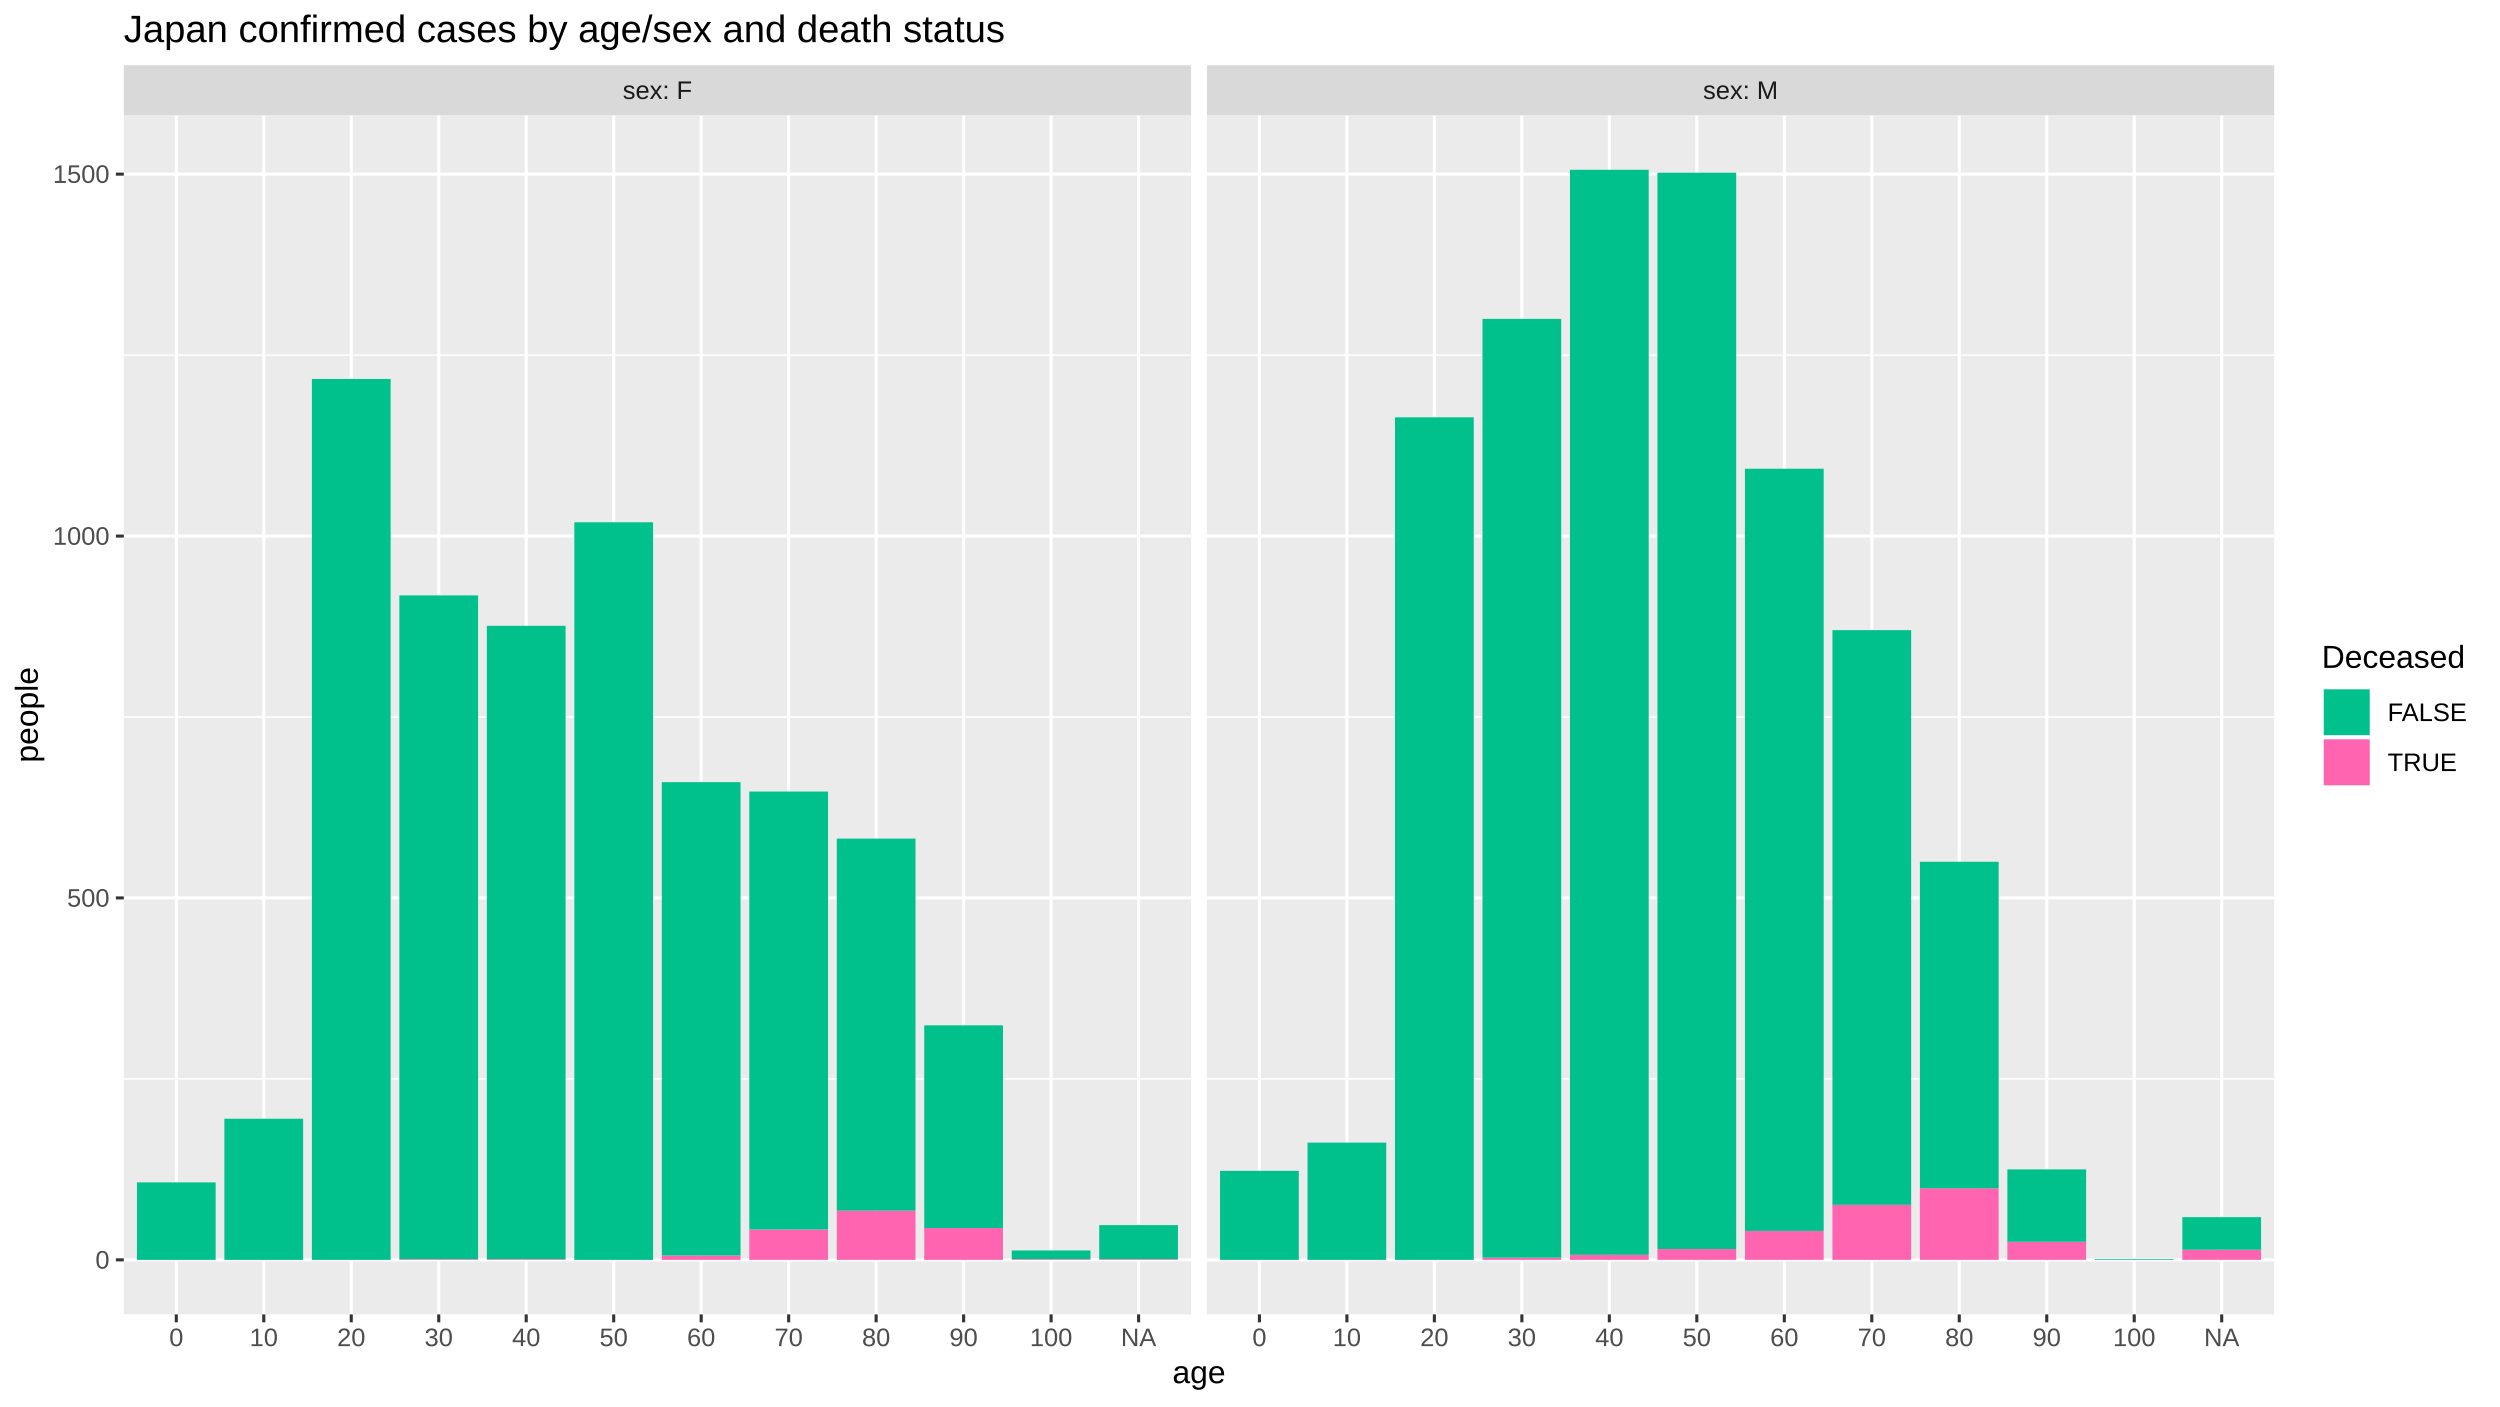
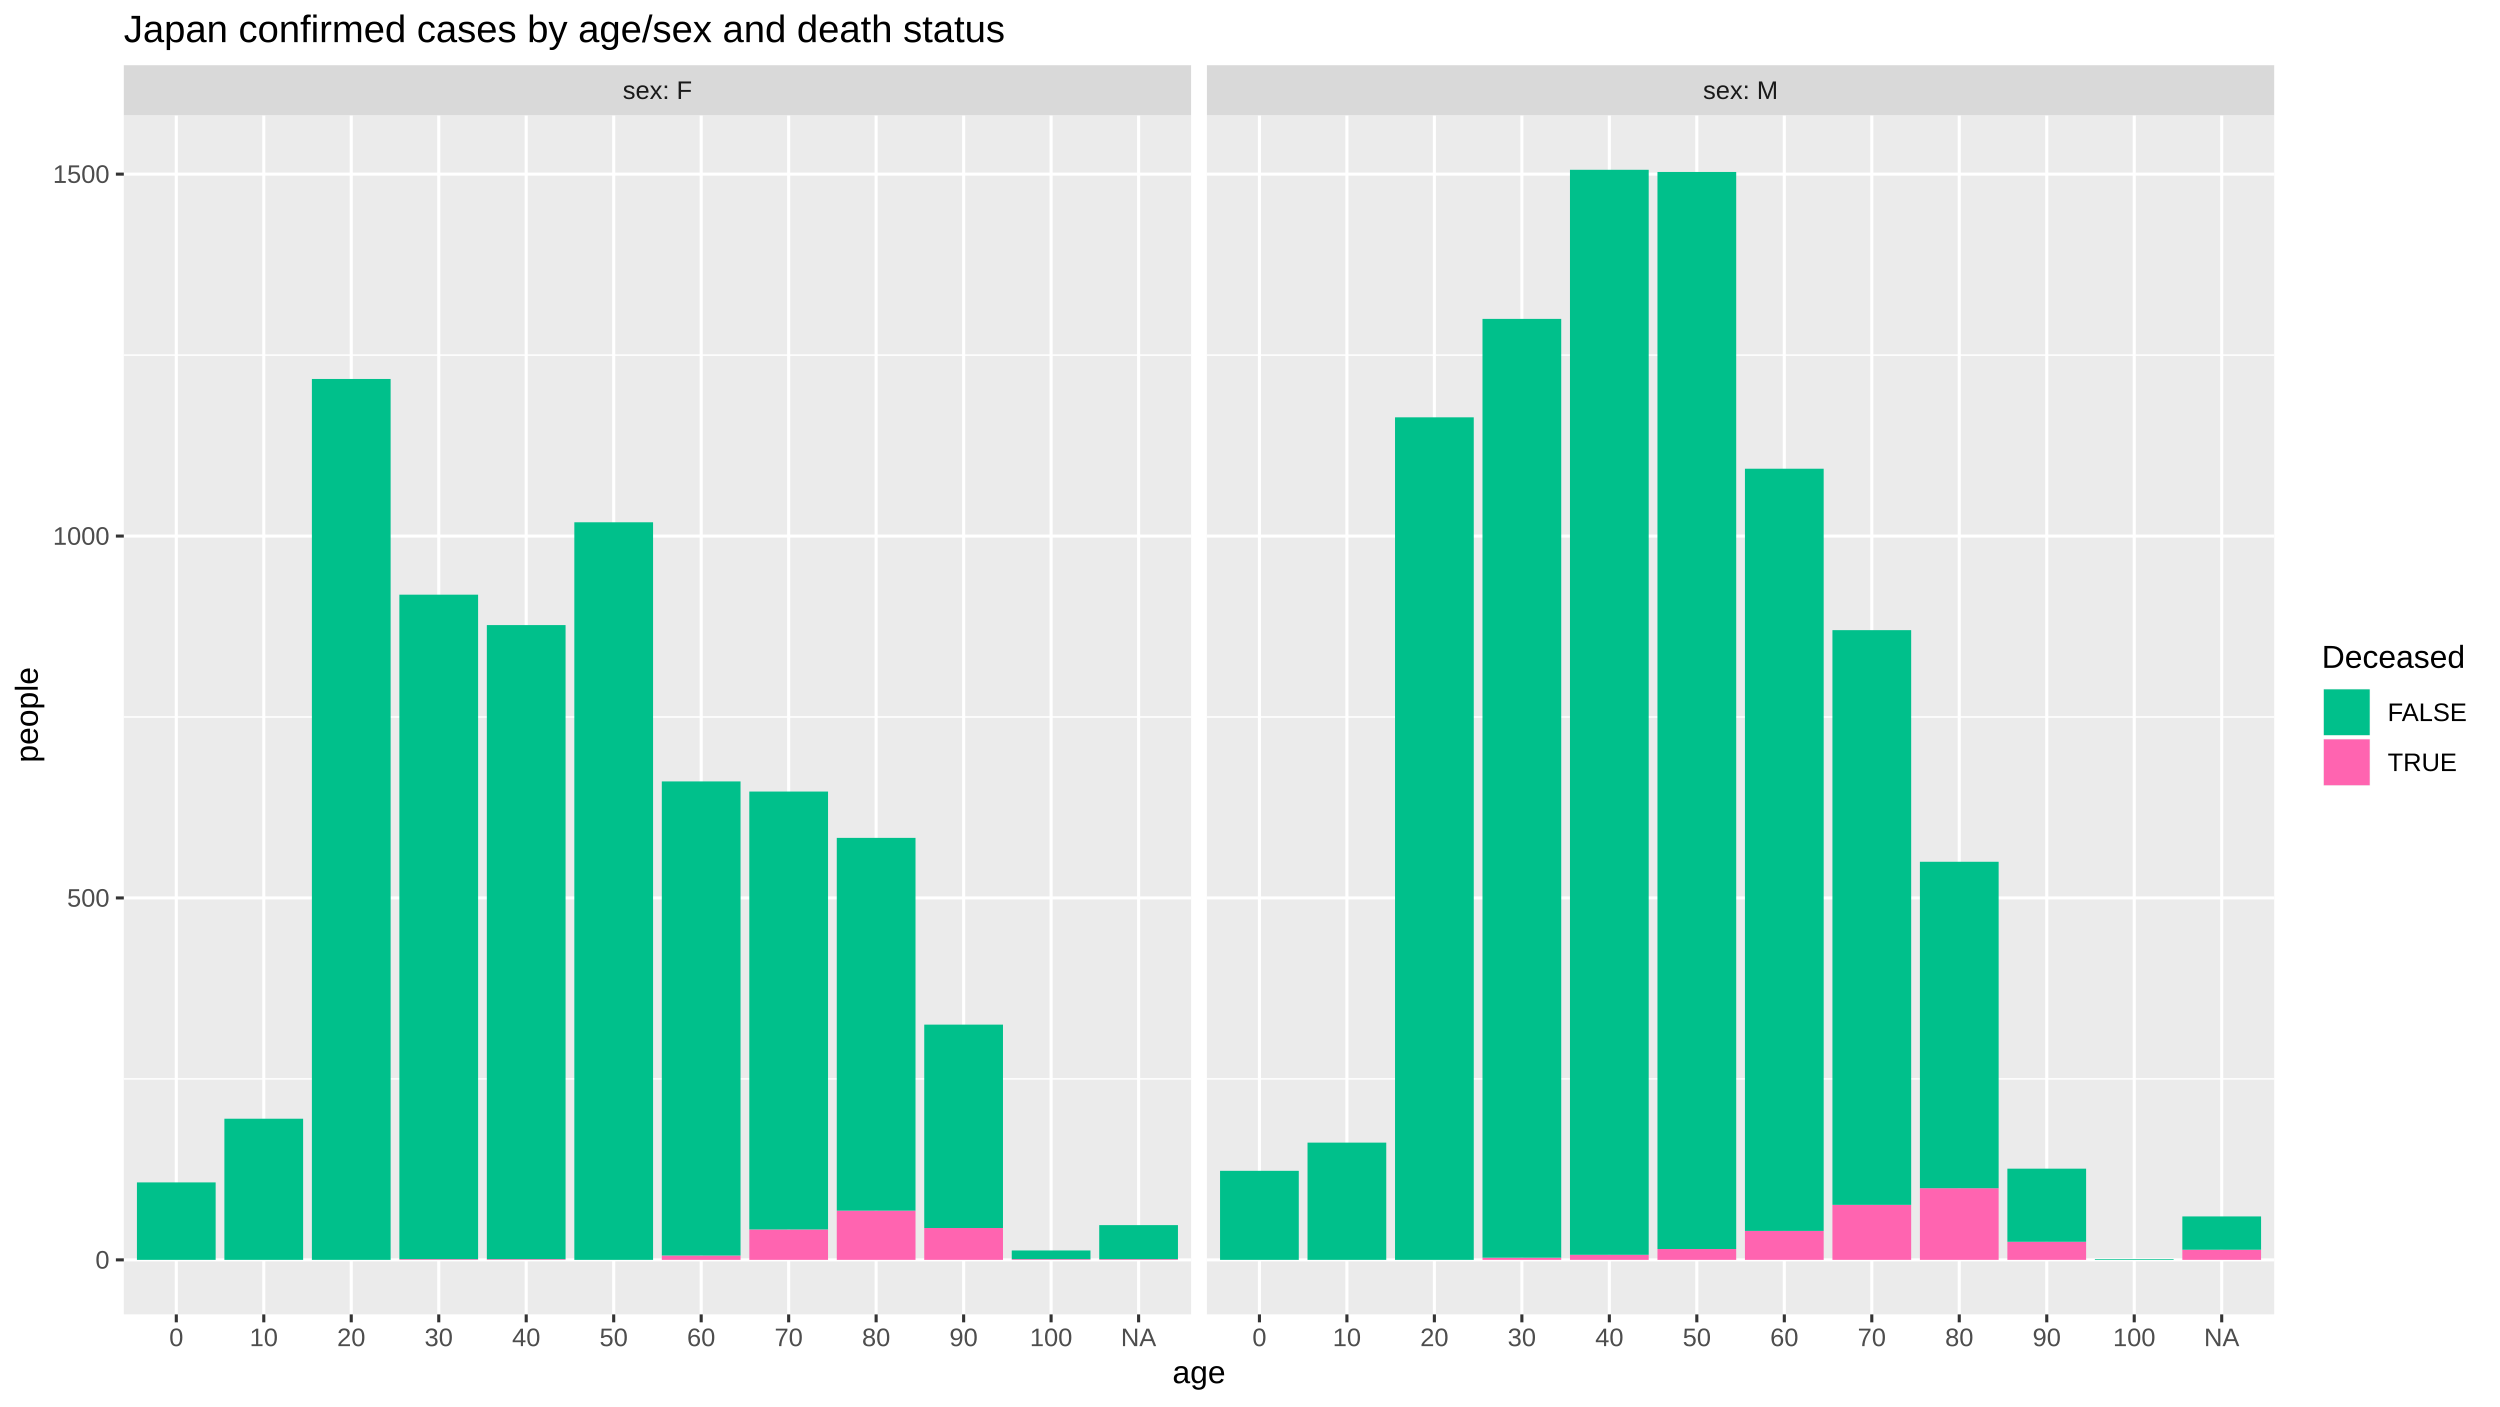
<svg xmlns="http://www.w3.org/2000/svg" viewBox="0 0 864.00 486.00">
  <defs>
    <style type="text/css">
    line, polyline, polygon, path, rect, circle {
      fill: none;
      stroke: #000000;
      stroke-linecap: round;
      stroke-linejoin: round;
      stroke-miterlimit: 10.00;
    }
  </style>
  </defs>
  <rect width="100%" height="100%" style="stroke: none; fill: #FFFFFF;" />
  <rect x="0.00" y="-0" width="864.00" height="486.00" style="stroke-width: 1.07; stroke: #FFFFFF; fill: #FFFFFF;" />
  <defs>
    <clipPath id="cpNDIuNzl8NDExLjY0fDQ1NC4yNXwzOS44NA==">
      <rect x="42.79" y="39.84" width="368.85" height="414.40" />
    </clipPath>
  </defs>
  <rect x="42.79" y="39.84" width="368.85" height="414.40" style="stroke-width: 1.07; stroke: none; fill: #EBEBEB;" clip-path="url(#cpNDIuNzl8NDExLjY0fDQ1NC4yNXwzOS44NA==)" />
  <polyline points="42.79,372.87 411.64,372.87 " style="stroke-width: 0.53; stroke: #FFFFFF; stroke-linecap: butt;" clip-path="url(#cpNDIuNzl8NDExLjY0fDQ1NC4yNXwzOS44NA==)" />
  <polyline points="42.79,247.79 411.64,247.79 " style="stroke-width: 0.53; stroke: #FFFFFF; stroke-linecap: butt;" clip-path="url(#cpNDIuNzl8NDExLjY0fDQ1NC4yNXwzOS44NA==)" />
  <polyline points="42.79,122.72 411.64,122.72 " style="stroke-width: 0.53; stroke: #FFFFFF; stroke-linecap: butt;" clip-path="url(#cpNDIuNzl8NDExLjY0fDQ1NC4yNXwzOS44NA==)" />
  <polyline points="42.79,435.41 411.64,435.41 " style="stroke-width: 1.07; stroke: #FFFFFF; stroke-linecap: butt;" clip-path="url(#cpNDIuNzl8NDExLjY0fDQ1NC4yNXwzOS44NA==)" />
  <polyline points="42.79,310.33 411.64,310.33 " style="stroke-width: 1.07; stroke: #FFFFFF; stroke-linecap: butt;" clip-path="url(#cpNDIuNzl8NDExLjY0fDQ1NC4yNXwzOS44NA==)" />
  <polyline points="42.79,185.26 411.64,185.26 " style="stroke-width: 1.07; stroke: #FFFFFF; stroke-linecap: butt;" clip-path="url(#cpNDIuNzl8NDExLjY0fDQ1NC4yNXwzOS44NA==)" />
  <polyline points="42.79,60.18 411.64,60.18 " style="stroke-width: 1.07; stroke: #FFFFFF; stroke-linecap: butt;" clip-path="url(#cpNDIuNzl8NDExLjY0fDQ1NC4yNXwzOS44NA==)" />
  <polyline points="60.93,454.25 60.93,39.84 " style="stroke-width: 1.07; stroke: #FFFFFF; stroke-linecap: butt;" clip-path="url(#cpNDIuNzl8NDExLjY0fDQ1NC4yNXwzOS44NA==)" />
  <polyline points="91.16,454.25 91.16,39.84 " style="stroke-width: 1.07; stroke: #FFFFFF; stroke-linecap: butt;" clip-path="url(#cpNDIuNzl8NDExLjY0fDQ1NC4yNXwzOS44NA==)" />
  <polyline points="121.39,454.25 121.39,39.84 " style="stroke-width: 1.07; stroke: #FFFFFF; stroke-linecap: butt;" clip-path="url(#cpNDIuNzl8NDExLjY0fDQ1NC4yNXwzOS44NA==)" />
  <polyline points="151.63,454.25 151.63,39.84 " style="stroke-width: 1.07; stroke: #FFFFFF; stroke-linecap: butt;" clip-path="url(#cpNDIuNzl8NDExLjY0fDQ1NC4yNXwzOS44NA==)" />
  <polyline points="181.86,454.25 181.86,39.84 " style="stroke-width: 1.07; stroke: #FFFFFF; stroke-linecap: butt;" clip-path="url(#cpNDIuNzl8NDExLjY0fDQ1NC4yNXwzOS44NA==)" />
  <polyline points="212.09,454.25 212.09,39.84 " style="stroke-width: 1.07; stroke: #FFFFFF; stroke-linecap: butt;" clip-path="url(#cpNDIuNzl8NDExLjY0fDQ1NC4yNXwzOS44NA==)" />
  <polyline points="242.33,454.25 242.33,39.84 " style="stroke-width: 1.07; stroke: #FFFFFF; stroke-linecap: butt;" clip-path="url(#cpNDIuNzl8NDExLjY0fDQ1NC4yNXwzOS44NA==)" />
  <polyline points="272.56,454.25 272.56,39.84 " style="stroke-width: 1.07; stroke: #FFFFFF; stroke-linecap: butt;" clip-path="url(#cpNDIuNzl8NDExLjY0fDQ1NC4yNXwzOS44NA==)" />
  <polyline points="302.79,454.25 302.79,39.84 " style="stroke-width: 1.07; stroke: #FFFFFF; stroke-linecap: butt;" clip-path="url(#cpNDIuNzl8NDExLjY0fDQ1NC4yNXwzOS44NA==)" />
  <polyline points="333.03,454.25 333.03,39.84 " style="stroke-width: 1.07; stroke: #FFFFFF; stroke-linecap: butt;" clip-path="url(#cpNDIuNzl8NDExLjY0fDQ1NC4yNXwzOS44NA==)" />
  <polyline points="363.26,454.25 363.26,39.84 " style="stroke-width: 1.07; stroke: #FFFFFF; stroke-linecap: butt;" clip-path="url(#cpNDIuNzl8NDExLjY0fDQ1NC4yNXwzOS44NA==)" />
  <polyline points="393.50,454.25 393.50,39.84 " style="stroke-width: 1.07; stroke: #FFFFFF; stroke-linecap: butt;" clip-path="url(#cpNDIuNzl8NDExLjY0fDQ1NC4yNXwzOS44NA==)" />
  <rect x="47.32" y="408.64" width="27.21" height="26.77" style="stroke-width: 1.07; stroke: none; stroke-linecap: butt; fill: #00C08B;" clip-path="url(#cpNDIuNzl8NDExLjY0fDQ1NC4yNXwzOS44NA==)" />
  <rect x="77.55" y="386.63" width="27.21" height="48.78" style="stroke-width: 1.07; stroke: none; stroke-linecap: butt; fill: #00C08B;" clip-path="url(#cpNDIuNzl8NDExLjY0fDQ1NC4yNXwzOS44NA==)" />
  <rect x="107.79" y="130.97" width="27.21" height="304.44" style="stroke-width: 1.07; stroke: none; stroke-linecap: butt; fill: #00C08B;" clip-path="url(#cpNDIuNzl8NDExLjY0fDQ1NC4yNXwzOS44NA==)" />
  <rect x="138.02" y="435.16" width="27.21" height="0.25" style="stroke-width: 1.07; stroke: none; stroke-linecap: butt; fill: #FF64B0;" clip-path="url(#cpNDIuNzl8NDExLjY0fDQ1NC4yNXwzOS44NA==)" />
-   <rect x="138.02" y="205.77" width="27.21" height="229.39" style="stroke-width: 1.07; stroke: none; stroke-linecap: butt; fill: #00C08B;" clip-path="url(#cpNDIuNzl8NDExLjY0fDQ1NC4yNXwzOS44NA==)" />
+   <rect x="138.02" y="205.52" width="27.21" height="229.64" style="stroke-width: 1.07; stroke: none; stroke-linecap: butt; fill: #00C08B;" clip-path="url(#cpNDIuNzl8NDExLjY0fDQ1NC4yNXwzOS44NA==)" />
  <rect x="168.25" y="435.16" width="27.21" height="0.25" style="stroke-width: 1.07; stroke: none; stroke-linecap: butt; fill: #FF64B0;" clip-path="url(#cpNDIuNzl8NDExLjY0fDQ1NC4yNXwzOS44NA==)" />
-   <rect x="168.25" y="216.28" width="27.21" height="218.88" style="stroke-width: 1.07; stroke: none; stroke-linecap: butt; fill: #00C08B;" clip-path="url(#cpNDIuNzl8NDExLjY0fDQ1NC4yNXwzOS44NA==)" />
+   <rect x="168.25" y="216.03" width="27.21" height="219.13" style="stroke-width: 1.07; stroke: none; stroke-linecap: butt; fill: #00C08B;" clip-path="url(#cpNDIuNzl8NDExLjY0fDQ1NC4yNXwzOS44NA==)" />
  <rect x="198.49" y="180.50" width="27.21" height="254.91" style="stroke-width: 1.07; stroke: none; stroke-linecap: butt; fill: #00C08B;" clip-path="url(#cpNDIuNzl8NDExLjY0fDQ1NC4yNXwzOS44NA==)" />
  <rect x="228.72" y="433.91" width="27.21" height="1.50" style="stroke-width: 1.07; stroke: none; stroke-linecap: butt; fill: #FF64B0;" clip-path="url(#cpNDIuNzl8NDExLjY0fDQ1NC4yNXwzOS44NA==)" />
-   <rect x="228.72" y="270.31" width="27.21" height="163.60" style="stroke-width: 1.07; stroke: none; stroke-linecap: butt; fill: #00C08B;" clip-path="url(#cpNDIuNzl8NDExLjY0fDQ1NC4yNXwzOS44NA==)" />
+   <rect x="228.72" y="270.06" width="27.21" height="163.85" style="stroke-width: 1.07; stroke: none; stroke-linecap: butt; fill: #00C08B;" clip-path="url(#cpNDIuNzl8NDExLjY0fDQ1NC4yNXwzOS44NA==)" />
  <rect x="258.96" y="424.90" width="27.21" height="10.51" style="stroke-width: 1.07; stroke: none; stroke-linecap: butt; fill: #FF64B0;" clip-path="url(#cpNDIuNzl8NDExLjY0fDQ1NC4yNXwzOS44NA==)" />
  <rect x="258.96" y="273.56" width="27.21" height="151.34" style="stroke-width: 1.07; stroke: none; stroke-linecap: butt; fill: #00C08B;" clip-path="url(#cpNDIuNzl8NDExLjY0fDQ1NC4yNXwzOS44NA==)" />
  <rect x="289.19" y="418.40" width="27.21" height="17.01" style="stroke-width: 1.07; stroke: none; stroke-linecap: butt; fill: #FF64B0;" clip-path="url(#cpNDIuNzl8NDExLjY0fDQ1NC4yNXwzOS44NA==)" />
-   <rect x="289.19" y="289.82" width="27.21" height="128.58" style="stroke-width: 1.07; stroke: none; stroke-linecap: butt; fill: #00C08B;" clip-path="url(#cpNDIuNzl8NDExLjY0fDQ1NC4yNXwzOS44NA==)" />
+   <rect x="289.19" y="289.57" width="27.21" height="128.83" style="stroke-width: 1.07; stroke: none; stroke-linecap: butt; fill: #00C08B;" clip-path="url(#cpNDIuNzl8NDExLjY0fDQ1NC4yNXwzOS44NA==)" />
  <rect x="319.42" y="424.40" width="27.21" height="11.01" style="stroke-width: 1.07; stroke: none; stroke-linecap: butt; fill: #FF64B0;" clip-path="url(#cpNDIuNzl8NDExLjY0fDQ1NC4yNXwzOS44NA==)" />
-   <rect x="319.42" y="354.36" width="27.21" height="70.04" style="stroke-width: 1.07; stroke: none; stroke-linecap: butt; fill: #00C08B;" clip-path="url(#cpNDIuNzl8NDExLjY0fDQ1NC4yNXwzOS44NA==)" />
+   <rect x="319.42" y="354.11" width="27.21" height="70.29" style="stroke-width: 1.07; stroke: none; stroke-linecap: butt; fill: #00C08B;" clip-path="url(#cpNDIuNzl8NDExLjY0fDQ1NC4yNXwzOS44NA==)" />
  <rect x="349.66" y="435.16" width="27.21" height="0.25" style="stroke-width: 1.07; stroke: none; stroke-linecap: butt; fill: #FF64B0;" clip-path="url(#cpNDIuNzl8NDExLjY0fDQ1NC4yNXwzOS44NA==)" />
  <rect x="349.66" y="432.16" width="27.21" height="3.00" style="stroke-width: 1.07; stroke: none; stroke-linecap: butt; fill: #00C08B;" clip-path="url(#cpNDIuNzl8NDExLjY0fDQ1NC4yNXwzOS44NA==)" />
  <rect x="379.89" y="435.16" width="27.21" height="0.25" style="stroke-width: 1.07; stroke: none; stroke-linecap: butt; fill: #FF64B0;" clip-path="url(#cpNDIuNzl8NDExLjY0fDQ1NC4yNXwzOS44NA==)" />
  <rect x="379.89" y="423.40" width="27.21" height="11.76" style="stroke-width: 1.07; stroke: none; stroke-linecap: butt; fill: #00C08B;" clip-path="url(#cpNDIuNzl8NDExLjY0fDQ1NC4yNXwzOS44NA==)" />
  <defs>
    <clipPath id="cpMC4wMHw4NjQuMDB8NDg2LjAwfDAuMDA=">
      <rect x="0.00" y="0.00" width="864.00" height="486.00" />
    </clipPath>
  </defs>
  <defs>
    <clipPath id="cpNDE3LjExfDc4NS45N3w0NTQuMjV8MzkuODQ=">
      <rect x="417.11" y="39.84" width="368.85" height="414.40" />
    </clipPath>
  </defs>
  <rect x="417.11" y="39.84" width="368.85" height="414.40" style="stroke-width: 1.07; stroke: none; fill: #EBEBEB;" clip-path="url(#cpNDE3LjExfDc4NS45N3w0NTQuMjV8MzkuODQ=)" />
  <polyline points="417.11,372.87 785.97,372.87 " style="stroke-width: 0.53; stroke: #FFFFFF; stroke-linecap: butt;" clip-path="url(#cpNDE3LjExfDc4NS45N3w0NTQuMjV8MzkuODQ=)" />
  <polyline points="417.11,247.79 785.97,247.79 " style="stroke-width: 0.53; stroke: #FFFFFF; stroke-linecap: butt;" clip-path="url(#cpNDE3LjExfDc4NS45N3w0NTQuMjV8MzkuODQ=)" />
  <polyline points="417.11,122.72 785.97,122.72 " style="stroke-width: 0.53; stroke: #FFFFFF; stroke-linecap: butt;" clip-path="url(#cpNDE3LjExfDc4NS45N3w0NTQuMjV8MzkuODQ=)" />
  <polyline points="417.11,435.41 785.97,435.41 " style="stroke-width: 1.07; stroke: #FFFFFF; stroke-linecap: butt;" clip-path="url(#cpNDE3LjExfDc4NS45N3w0NTQuMjV8MzkuODQ=)" />
  <polyline points="417.11,310.33 785.97,310.33 " style="stroke-width: 1.07; stroke: #FFFFFF; stroke-linecap: butt;" clip-path="url(#cpNDE3LjExfDc4NS45N3w0NTQuMjV8MzkuODQ=)" />
  <polyline points="417.11,185.26 785.97,185.26 " style="stroke-width: 1.07; stroke: #FFFFFF; stroke-linecap: butt;" clip-path="url(#cpNDE3LjExfDc4NS45N3w0NTQuMjV8MzkuODQ=)" />
  <polyline points="417.11,60.18 785.97,60.18 " style="stroke-width: 1.07; stroke: #FFFFFF; stroke-linecap: butt;" clip-path="url(#cpNDE3LjExfDc4NS45N3w0NTQuMjV8MzkuODQ=)" />
  <polyline points="435.26,454.25 435.26,39.84 " style="stroke-width: 1.07; stroke: #FFFFFF; stroke-linecap: butt;" clip-path="url(#cpNDE3LjExfDc4NS45N3w0NTQuMjV8MzkuODQ=)" />
  <polyline points="465.49,454.25 465.49,39.84 " style="stroke-width: 1.07; stroke: #FFFFFF; stroke-linecap: butt;" clip-path="url(#cpNDE3LjExfDc4NS45N3w0NTQuMjV8MzkuODQ=)" />
  <polyline points="495.72,454.25 495.72,39.84 " style="stroke-width: 1.07; stroke: #FFFFFF; stroke-linecap: butt;" clip-path="url(#cpNDE3LjExfDc4NS45N3w0NTQuMjV8MzkuODQ=)" />
  <polyline points="525.96,454.25 525.96,39.84 " style="stroke-width: 1.07; stroke: #FFFFFF; stroke-linecap: butt;" clip-path="url(#cpNDE3LjExfDc4NS45N3w0NTQuMjV8MzkuODQ=)" />
  <polyline points="556.19,454.25 556.19,39.84 " style="stroke-width: 1.07; stroke: #FFFFFF; stroke-linecap: butt;" clip-path="url(#cpNDE3LjExfDc4NS45N3w0NTQuMjV8MzkuODQ=)" />
  <polyline points="586.42,454.25 586.42,39.84 " style="stroke-width: 1.07; stroke: #FFFFFF; stroke-linecap: butt;" clip-path="url(#cpNDE3LjExfDc4NS45N3w0NTQuMjV8MzkuODQ=)" />
  <polyline points="616.66,454.25 616.66,39.84 " style="stroke-width: 1.07; stroke: #FFFFFF; stroke-linecap: butt;" clip-path="url(#cpNDE3LjExfDc4NS45N3w0NTQuMjV8MzkuODQ=)" />
  <polyline points="646.89,454.25 646.89,39.84 " style="stroke-width: 1.07; stroke: #FFFFFF; stroke-linecap: butt;" clip-path="url(#cpNDE3LjExfDc4NS45N3w0NTQuMjV8MzkuODQ=)" />
  <polyline points="677.12,454.25 677.12,39.84 " style="stroke-width: 1.07; stroke: #FFFFFF; stroke-linecap: butt;" clip-path="url(#cpNDE3LjExfDc4NS45N3w0NTQuMjV8MzkuODQ=)" />
  <polyline points="707.36,454.25 707.36,39.84 " style="stroke-width: 1.07; stroke: #FFFFFF; stroke-linecap: butt;" clip-path="url(#cpNDE3LjExfDc4NS45N3w0NTQuMjV8MzkuODQ=)" />
  <polyline points="737.59,454.25 737.59,39.84 " style="stroke-width: 1.07; stroke: #FFFFFF; stroke-linecap: butt;" clip-path="url(#cpNDE3LjExfDc4NS45N3w0NTQuMjV8MzkuODQ=)" />
  <polyline points="767.82,454.25 767.82,39.84 " style="stroke-width: 1.07; stroke: #FFFFFF; stroke-linecap: butt;" clip-path="url(#cpNDE3LjExfDc4NS45N3w0NTQuMjV8MzkuODQ=)" />
  <rect x="421.65" y="404.64" width="27.21" height="30.77" style="stroke-width: 1.07; stroke: none; stroke-linecap: butt; fill: #00C08B;" clip-path="url(#cpNDE3LjExfDc4NS45N3w0NTQuMjV8MzkuODQ=)" />
  <rect x="451.88" y="394.89" width="27.21" height="40.52" style="stroke-width: 1.07; stroke: none; stroke-linecap: butt; fill: #00C08B;" clip-path="url(#cpNDE3LjExfDc4NS45N3w0NTQuMjV8MzkuODQ=)" />
  <rect x="482.12" y="144.23" width="27.21" height="291.18" style="stroke-width: 1.07; stroke: none; stroke-linecap: butt; fill: #00C08B;" clip-path="url(#cpNDE3LjExfDc4NS45N3w0NTQuMjV8MzkuODQ=)" />
  <rect x="512.35" y="434.66" width="27.21" height="0.75" style="stroke-width: 1.07; stroke: none; stroke-linecap: butt; fill: #FF64B0;" clip-path="url(#cpNDE3LjExfDc4NS45N3w0NTQuMjV8MzkuODQ=)" />
  <rect x="512.35" y="110.21" width="27.21" height="324.45" style="stroke-width: 1.07; stroke: none; stroke-linecap: butt; fill: #00C08B;" clip-path="url(#cpNDE3LjExfDc4NS45N3w0NTQuMjV8MzkuODQ=)" />
  <rect x="542.58" y="433.66" width="27.21" height="1.75" style="stroke-width: 1.07; stroke: none; stroke-linecap: butt; fill: #FF64B0;" clip-path="url(#cpNDE3LjExfDc4NS45N3w0NTQuMjV8MzkuODQ=)" />
  <rect x="542.58" y="58.68" width="27.21" height="374.98" style="stroke-width: 1.07; stroke: none; stroke-linecap: butt; fill: #00C08B;" clip-path="url(#cpNDE3LjExfDc4NS45N3w0NTQuMjV8MzkuODQ=)" />
  <rect x="572.82" y="431.66" width="27.21" height="3.75" style="stroke-width: 1.07; stroke: none; stroke-linecap: butt; fill: #FF64B0;" clip-path="url(#cpNDE3LjExfDc4NS45N3w0NTQuMjV8MzkuODQ=)" />
-   <rect x="572.82" y="59.68" width="27.21" height="371.98" style="stroke-width: 1.07; stroke: none; stroke-linecap: butt; fill: #00C08B;" clip-path="url(#cpNDE3LjExfDc4NS45N3w0NTQuMjV8MzkuODQ=)" />
+   <rect x="572.82" y="59.43" width="27.21" height="372.23" style="stroke-width: 1.07; stroke: none; stroke-linecap: butt; fill: #00C08B;" clip-path="url(#cpNDE3LjExfDc4NS45N3w0NTQuMjV8MzkuODQ=)" />
  <rect x="603.05" y="425.40" width="27.21" height="10.01" style="stroke-width: 1.07; stroke: none; stroke-linecap: butt; fill: #FF64B0;" clip-path="url(#cpNDE3LjExfDc4NS45N3w0NTQuMjV8MzkuODQ=)" />
  <rect x="603.05" y="161.99" width="27.21" height="263.41" style="stroke-width: 1.07; stroke: none; stroke-linecap: butt; fill: #00C08B;" clip-path="url(#cpNDE3LjExfDc4NS45N3w0NTQuMjV8MzkuODQ=)" />
  <rect x="633.29" y="416.40" width="27.21" height="19.01" style="stroke-width: 1.07; stroke: none; stroke-linecap: butt; fill: #FF64B0;" clip-path="url(#cpNDE3LjExfDc4NS45N3w0NTQuMjV8MzkuODQ=)" />
  <rect x="633.29" y="217.78" width="27.21" height="198.62" style="stroke-width: 1.07; stroke: none; stroke-linecap: butt; fill: #00C08B;" clip-path="url(#cpNDE3LjExfDc4NS45N3w0NTQuMjV8MzkuODQ=)" />
  <rect x="663.52" y="410.64" width="27.21" height="24.77" style="stroke-width: 1.07; stroke: none; stroke-linecap: butt; fill: #FF64B0;" clip-path="url(#cpNDE3LjExfDc4NS45N3w0NTQuMjV8MzkuODQ=)" />
  <rect x="663.52" y="297.83" width="27.21" height="112.82" style="stroke-width: 1.07; stroke: none; stroke-linecap: butt; fill: #00C08B;" clip-path="url(#cpNDE3LjExfDc4NS45N3w0NTQuMjV8MzkuODQ=)" />
  <rect x="693.75" y="429.16" width="27.21" height="6.25" style="stroke-width: 1.07; stroke: none; stroke-linecap: butt; fill: #FF64B0;" clip-path="url(#cpNDE3LjExfDc4NS45N3w0NTQuMjV8MzkuODQ=)" />
-   <rect x="693.75" y="404.14" width="27.21" height="25.02" style="stroke-width: 1.07; stroke: none; stroke-linecap: butt; fill: #00C08B;" clip-path="url(#cpNDE3LjExfDc4NS45N3w0NTQuMjV8MzkuODQ=)" />
+   <rect x="693.75" y="403.89" width="27.21" height="25.27" style="stroke-width: 1.07; stroke: none; stroke-linecap: butt; fill: #00C08B;" clip-path="url(#cpNDE3LjExfDc4NS45N3w0NTQuMjV8MzkuODQ=)" />
  <rect x="723.99" y="435.16" width="27.21" height="0.25" style="stroke-width: 1.07; stroke: none; stroke-linecap: butt; fill: #00C08B;" clip-path="url(#cpNDE3LjExfDc4NS45N3w0NTQuMjV8MzkuODQ=)" />
  <rect x="754.22" y="431.91" width="27.21" height="3.50" style="stroke-width: 1.07; stroke: none; stroke-linecap: butt; fill: #FF64B0;" clip-path="url(#cpNDE3LjExfDc4NS45N3w0NTQuMjV8MzkuODQ=)" />
-   <rect x="754.22" y="420.65" width="27.21" height="11.26" style="stroke-width: 1.07; stroke: none; stroke-linecap: butt; fill: #00C08B;" clip-path="url(#cpNDE3LjExfDc4NS45N3w0NTQuMjV8MzkuODQ=)" />
+   <rect x="754.22" y="420.40" width="27.21" height="11.51" style="stroke-width: 1.07; stroke: none; stroke-linecap: butt; fill: #00C08B;" clip-path="url(#cpNDE3LjExfDc4NS45N3w0NTQuMjV8MzkuODQ=)" />
  <defs>
    <clipPath id="cpMC4wMHw4NjQuMDB8NDg2LjAwfDAuMDA=">
      <rect x="0.00" y="0.00" width="864.00" height="486.00" />
    </clipPath>
  </defs>
  <defs>
    <clipPath id="cpNDIuNzl8NDExLjY0fDM5Ljg0fDIyLjUz">
      <rect x="42.79" y="22.53" width="368.85" height="17.31" />
    </clipPath>
  </defs>
  <rect x="42.79" y="22.53" width="368.85" height="17.31" style="stroke-width: 1.07; stroke: none; fill: #D9D9D9;" clip-path="url(#cpNDIuNzl8NDExLjY0fDM5Ljg0fDIyLjUz)" />
  <g clip-path="url(#cpNDIuNzl8NDExLjY0fDM5Ljg0fDIyLjUz)">
    <text x="215.23" y="34.21" style="font-size: 8.80px; fill: #1A1A1A; font-family: Liberation Sans;" textLength="23.96px" lengthAdjust="spacingAndGlyphs">sex: F</text>
  </g>
  <defs>
    <clipPath id="cpMC4wMHw4NjQuMDB8NDg2LjAwfDAuMDA=">
      <rect x="0.00" y="0.00" width="864.00" height="486.00" />
    </clipPath>
  </defs>
  <defs>
    <clipPath id="cpNDE3LjExfDc4NS45N3wzOS44NHwyMi41Mw==">
      <rect x="417.11" y="22.53" width="368.85" height="17.31" />
    </clipPath>
  </defs>
  <rect x="417.11" y="22.53" width="368.85" height="17.31" style="stroke-width: 1.07; stroke: none; fill: #D9D9D9;" clip-path="url(#cpNDE3LjExfDc4NS45N3wzOS44NHwyMi41Mw==)" />
  <g clip-path="url(#cpNDE3LjExfDc4NS45N3wzOS44NHwyMi41Mw==)">
    <text x="588.58" y="34.21" style="font-size: 8.80px; fill: #1A1A1A; font-family: Liberation Sans;" textLength="25.91px" lengthAdjust="spacingAndGlyphs">sex: M</text>
  </g>
  <defs>
    <clipPath id="cpMC4wMHw4NjQuMDB8NDg2LjAwfDAuMDA=">
      <rect x="0.00" y="0.00" width="864.00" height="486.00" />
    </clipPath>
  </defs>
  <polyline points="60.93,456.99 60.93,454.25 " style="stroke-width: 1.07; stroke: #333333; stroke-linecap: butt;" clip-path="url(#cpMC4wMHw4NjQuMDB8NDg2LjAwfDAuMDA=)" />
  <polyline points="91.16,456.99 91.16,454.25 " style="stroke-width: 1.07; stroke: #333333; stroke-linecap: butt;" clip-path="url(#cpMC4wMHw4NjQuMDB8NDg2LjAwfDAuMDA=)" />
  <polyline points="121.39,456.99 121.39,454.25 " style="stroke-width: 1.07; stroke: #333333; stroke-linecap: butt;" clip-path="url(#cpMC4wMHw4NjQuMDB8NDg2LjAwfDAuMDA=)" />
  <polyline points="151.63,456.99 151.63,454.25 " style="stroke-width: 1.07; stroke: #333333; stroke-linecap: butt;" clip-path="url(#cpMC4wMHw4NjQuMDB8NDg2LjAwfDAuMDA=)" />
  <polyline points="181.86,456.99 181.86,454.25 " style="stroke-width: 1.07; stroke: #333333; stroke-linecap: butt;" clip-path="url(#cpMC4wMHw4NjQuMDB8NDg2LjAwfDAuMDA=)" />
  <polyline points="212.09,456.99 212.09,454.25 " style="stroke-width: 1.07; stroke: #333333; stroke-linecap: butt;" clip-path="url(#cpMC4wMHw4NjQuMDB8NDg2LjAwfDAuMDA=)" />
  <polyline points="242.33,456.99 242.33,454.25 " style="stroke-width: 1.07; stroke: #333333; stroke-linecap: butt;" clip-path="url(#cpMC4wMHw4NjQuMDB8NDg2LjAwfDAuMDA=)" />
  <polyline points="272.56,456.99 272.56,454.25 " style="stroke-width: 1.07; stroke: #333333; stroke-linecap: butt;" clip-path="url(#cpMC4wMHw4NjQuMDB8NDg2LjAwfDAuMDA=)" />
  <polyline points="302.79,456.99 302.79,454.25 " style="stroke-width: 1.07; stroke: #333333; stroke-linecap: butt;" clip-path="url(#cpMC4wMHw4NjQuMDB8NDg2LjAwfDAuMDA=)" />
  <polyline points="333.03,456.99 333.03,454.25 " style="stroke-width: 1.07; stroke: #333333; stroke-linecap: butt;" clip-path="url(#cpMC4wMHw4NjQuMDB8NDg2LjAwfDAuMDA=)" />
  <polyline points="363.26,456.99 363.26,454.25 " style="stroke-width: 1.07; stroke: #333333; stroke-linecap: butt;" clip-path="url(#cpMC4wMHw4NjQuMDB8NDg2LjAwfDAuMDA=)" />
  <polyline points="393.50,456.99 393.50,454.25 " style="stroke-width: 1.07; stroke: #333333; stroke-linecap: butt;" clip-path="url(#cpMC4wMHw4NjQuMDB8NDg2LjAwfDAuMDA=)" />
  <g clip-path="url(#cpMC4wMHw4NjQuMDB8NDg2LjAwfDAuMDA=)">
    <text x="58.48" y="465.23" style="font-size: 8.80px; fill: #4D4D4D; font-family: Liberation Sans;" textLength="4.89px" lengthAdjust="spacingAndGlyphs">0</text>
  </g>
  <g clip-path="url(#cpMC4wMHw4NjQuMDB8NDg2LjAwfDAuMDA=)">
    <text x="86.27" y="465.23" style="font-size: 8.80px; fill: #4D4D4D; font-family: Liberation Sans;" textLength="9.79px" lengthAdjust="spacingAndGlyphs">10</text>
  </g>
  <g clip-path="url(#cpMC4wMHw4NjQuMDB8NDg2LjAwfDAuMDA=)">
    <text x="116.50" y="465.23" style="font-size: 8.80px; fill: #4D4D4D; font-family: Liberation Sans;" textLength="9.79px" lengthAdjust="spacingAndGlyphs">20</text>
  </g>
  <g clip-path="url(#cpMC4wMHw4NjQuMDB8NDg2LjAwfDAuMDA=)">
    <text x="146.73" y="465.23" style="font-size: 8.80px; fill: #4D4D4D; font-family: Liberation Sans;" textLength="9.79px" lengthAdjust="spacingAndGlyphs">30</text>
  </g>
  <g clip-path="url(#cpMC4wMHw4NjQuMDB8NDg2LjAwfDAuMDA=)">
    <text x="176.97" y="465.23" style="font-size: 8.80px; fill: #4D4D4D; font-family: Liberation Sans;" textLength="9.79px" lengthAdjust="spacingAndGlyphs">40</text>
  </g>
  <g clip-path="url(#cpMC4wMHw4NjQuMDB8NDg2LjAwfDAuMDA=)">
    <text x="207.20" y="465.23" style="font-size: 8.80px; fill: #4D4D4D; font-family: Liberation Sans;" textLength="9.79px" lengthAdjust="spacingAndGlyphs">50</text>
  </g>
  <g clip-path="url(#cpMC4wMHw4NjQuMDB8NDg2LjAwfDAuMDA=)">
    <text x="237.43" y="465.23" style="font-size: 8.80px; fill: #4D4D4D; font-family: Liberation Sans;" textLength="9.79px" lengthAdjust="spacingAndGlyphs">60</text>
  </g>
  <g clip-path="url(#cpMC4wMHw4NjQuMDB8NDg2LjAwfDAuMDA=)">
    <text x="267.67" y="465.23" style="font-size: 8.80px; fill: #4D4D4D; font-family: Liberation Sans;" textLength="9.79px" lengthAdjust="spacingAndGlyphs">70</text>
  </g>
  <g clip-path="url(#cpMC4wMHw4NjQuMDB8NDg2LjAwfDAuMDA=)">
    <text x="297.90" y="465.23" style="font-size: 8.80px; fill: #4D4D4D; font-family: Liberation Sans;" textLength="9.79px" lengthAdjust="spacingAndGlyphs">80</text>
  </g>
  <g clip-path="url(#cpMC4wMHw4NjQuMDB8NDg2LjAwfDAuMDA=)">
    <text x="328.13" y="465.23" style="font-size: 8.80px; fill: #4D4D4D; font-family: Liberation Sans;" textLength="9.79px" lengthAdjust="spacingAndGlyphs">90</text>
  </g>
  <g clip-path="url(#cpMC4wMHw4NjQuMDB8NDg2LjAwfDAuMDA=)">
    <text x="355.92" y="465.23" style="font-size: 8.80px; fill: #4D4D4D; font-family: Liberation Sans;" textLength="14.68px" lengthAdjust="spacingAndGlyphs">100</text>
  </g>
  <g clip-path="url(#cpMC4wMHw4NjQuMDB8NDg2LjAwfDAuMDA=)">
    <text x="387.38" y="465.23" style="font-size: 8.80px; fill: #4D4D4D; font-family: Liberation Sans;" textLength="12.22px" lengthAdjust="spacingAndGlyphs">NA</text>
  </g>
  <polyline points="435.26,456.99 435.26,454.25 " style="stroke-width: 1.07; stroke: #333333; stroke-linecap: butt;" clip-path="url(#cpMC4wMHw4NjQuMDB8NDg2LjAwfDAuMDA=)" />
  <polyline points="465.49,456.99 465.49,454.25 " style="stroke-width: 1.07; stroke: #333333; stroke-linecap: butt;" clip-path="url(#cpMC4wMHw4NjQuMDB8NDg2LjAwfDAuMDA=)" />
  <polyline points="495.72,456.99 495.72,454.25 " style="stroke-width: 1.07; stroke: #333333; stroke-linecap: butt;" clip-path="url(#cpMC4wMHw4NjQuMDB8NDg2LjAwfDAuMDA=)" />
  <polyline points="525.96,456.99 525.96,454.25 " style="stroke-width: 1.07; stroke: #333333; stroke-linecap: butt;" clip-path="url(#cpMC4wMHw4NjQuMDB8NDg2LjAwfDAuMDA=)" />
  <polyline points="556.19,456.99 556.19,454.25 " style="stroke-width: 1.07; stroke: #333333; stroke-linecap: butt;" clip-path="url(#cpMC4wMHw4NjQuMDB8NDg2LjAwfDAuMDA=)" />
  <polyline points="586.42,456.99 586.42,454.25 " style="stroke-width: 1.07; stroke: #333333; stroke-linecap: butt;" clip-path="url(#cpMC4wMHw4NjQuMDB8NDg2LjAwfDAuMDA=)" />
  <polyline points="616.66,456.99 616.66,454.25 " style="stroke-width: 1.07; stroke: #333333; stroke-linecap: butt;" clip-path="url(#cpMC4wMHw4NjQuMDB8NDg2LjAwfDAuMDA=)" />
  <polyline points="646.89,456.99 646.89,454.25 " style="stroke-width: 1.07; stroke: #333333; stroke-linecap: butt;" clip-path="url(#cpMC4wMHw4NjQuMDB8NDg2LjAwfDAuMDA=)" />
  <polyline points="677.12,456.99 677.12,454.25 " style="stroke-width: 1.07; stroke: #333333; stroke-linecap: butt;" clip-path="url(#cpMC4wMHw4NjQuMDB8NDg2LjAwfDAuMDA=)" />
  <polyline points="707.36,456.99 707.36,454.25 " style="stroke-width: 1.07; stroke: #333333; stroke-linecap: butt;" clip-path="url(#cpMC4wMHw4NjQuMDB8NDg2LjAwfDAuMDA=)" />
  <polyline points="737.59,456.99 737.59,454.25 " style="stroke-width: 1.07; stroke: #333333; stroke-linecap: butt;" clip-path="url(#cpMC4wMHw4NjQuMDB8NDg2LjAwfDAuMDA=)" />
  <polyline points="767.82,456.99 767.82,454.25 " style="stroke-width: 1.07; stroke: #333333; stroke-linecap: butt;" clip-path="url(#cpMC4wMHw4NjQuMDB8NDg2LjAwfDAuMDA=)" />
  <g clip-path="url(#cpMC4wMHw4NjQuMDB8NDg2LjAwfDAuMDA=)">
    <text x="432.81" y="465.23" style="font-size: 8.80px; fill: #4D4D4D; font-family: Liberation Sans;" textLength="4.89px" lengthAdjust="spacingAndGlyphs">0</text>
  </g>
  <g clip-path="url(#cpMC4wMHw4NjQuMDB8NDg2LjAwfDAuMDA=)">
    <text x="460.59" y="465.23" style="font-size: 8.80px; fill: #4D4D4D; font-family: Liberation Sans;" textLength="9.79px" lengthAdjust="spacingAndGlyphs">10</text>
  </g>
  <g clip-path="url(#cpMC4wMHw4NjQuMDB8NDg2LjAwfDAuMDA=)">
    <text x="490.83" y="465.23" style="font-size: 8.80px; fill: #4D4D4D; font-family: Liberation Sans;" textLength="9.79px" lengthAdjust="spacingAndGlyphs">20</text>
  </g>
  <g clip-path="url(#cpMC4wMHw4NjQuMDB8NDg2LjAwfDAuMDA=)">
    <text x="521.06" y="465.23" style="font-size: 8.80px; fill: #4D4D4D; font-family: Liberation Sans;" textLength="9.79px" lengthAdjust="spacingAndGlyphs">30</text>
  </g>
  <g clip-path="url(#cpMC4wMHw4NjQuMDB8NDg2LjAwfDAuMDA=)">
    <text x="551.30" y="465.23" style="font-size: 8.80px; fill: #4D4D4D; font-family: Liberation Sans;" textLength="9.79px" lengthAdjust="spacingAndGlyphs">40</text>
  </g>
  <g clip-path="url(#cpMC4wMHw4NjQuMDB8NDg2LjAwfDAuMDA=)">
    <text x="581.53" y="465.23" style="font-size: 8.80px; fill: #4D4D4D; font-family: Liberation Sans;" textLength="9.79px" lengthAdjust="spacingAndGlyphs">50</text>
  </g>
  <g clip-path="url(#cpMC4wMHw4NjQuMDB8NDg2LjAwfDAuMDA=)">
    <text x="611.76" y="465.23" style="font-size: 8.80px; fill: #4D4D4D; font-family: Liberation Sans;" textLength="9.79px" lengthAdjust="spacingAndGlyphs">60</text>
  </g>
  <g clip-path="url(#cpMC4wMHw4NjQuMDB8NDg2LjAwfDAuMDA=)">
    <text x="642.00" y="465.23" style="font-size: 8.80px; fill: #4D4D4D; font-family: Liberation Sans;" textLength="9.79px" lengthAdjust="spacingAndGlyphs">70</text>
  </g>
  <g clip-path="url(#cpMC4wMHw4NjQuMDB8NDg2LjAwfDAuMDA=)">
    <text x="672.23" y="465.23" style="font-size: 8.80px; fill: #4D4D4D; font-family: Liberation Sans;" textLength="9.79px" lengthAdjust="spacingAndGlyphs">80</text>
  </g>
  <g clip-path="url(#cpMC4wMHw4NjQuMDB8NDg2LjAwfDAuMDA=)">
    <text x="702.46" y="465.23" style="font-size: 8.80px; fill: #4D4D4D; font-family: Liberation Sans;" textLength="9.79px" lengthAdjust="spacingAndGlyphs">90</text>
  </g>
  <g clip-path="url(#cpMC4wMHw4NjQuMDB8NDg2LjAwfDAuMDA=)">
    <text x="730.25" y="465.23" style="font-size: 8.80px; fill: #4D4D4D; font-family: Liberation Sans;" textLength="14.68px" lengthAdjust="spacingAndGlyphs">100</text>
  </g>
  <g clip-path="url(#cpMC4wMHw4NjQuMDB8NDg2LjAwfDAuMDA=)">
    <text x="761.71" y="465.23" style="font-size: 8.80px; fill: #4D4D4D; font-family: Liberation Sans;" textLength="12.22px" lengthAdjust="spacingAndGlyphs">NA</text>
  </g>
  <g clip-path="url(#cpMC4wMHw4NjQuMDB8NDg2LjAwfDAuMDA=)">
    <text x="32.96" y="438.44" style="font-size: 8.80px; fill: #4D4D4D; font-family: Liberation Sans;" textLength="4.89px" lengthAdjust="spacingAndGlyphs">0</text>
  </g>
  <g clip-path="url(#cpMC4wMHw4NjQuMDB8NDg2LjAwfDAuMDA=)">
    <text x="23.17" y="313.36" style="font-size: 8.80px; fill: #4D4D4D; font-family: Liberation Sans;" textLength="14.68px" lengthAdjust="spacingAndGlyphs">500</text>
  </g>
  <g clip-path="url(#cpMC4wMHw4NjQuMDB8NDg2LjAwfDAuMDA=)">
    <text x="18.28" y="188.28" style="font-size: 8.80px; fill: #4D4D4D; font-family: Liberation Sans;" textLength="19.58px" lengthAdjust="spacingAndGlyphs">1000</text>
  </g>
  <g clip-path="url(#cpMC4wMHw4NjQuMDB8NDg2LjAwfDAuMDA=)">
    <text x="18.28" y="63.21" style="font-size: 8.80px; fill: #4D4D4D; font-family: Liberation Sans;" textLength="19.58px" lengthAdjust="spacingAndGlyphs">1500</text>
  </g>
  <polyline points="40.05,435.41 42.79,435.41 " style="stroke-width: 1.07; stroke: #333333; stroke-linecap: butt;" clip-path="url(#cpMC4wMHw4NjQuMDB8NDg2LjAwfDAuMDA=)" />
  <polyline points="40.05,310.33 42.79,310.33 " style="stroke-width: 1.07; stroke: #333333; stroke-linecap: butt;" clip-path="url(#cpMC4wMHw4NjQuMDB8NDg2LjAwfDAuMDA=)" />
  <polyline points="40.05,185.26 42.79,185.26 " style="stroke-width: 1.07; stroke: #333333; stroke-linecap: butt;" clip-path="url(#cpMC4wMHw4NjQuMDB8NDg2LjAwfDAuMDA=)" />
  <polyline points="40.05,60.18 42.79,60.18 " style="stroke-width: 1.07; stroke: #333333; stroke-linecap: butt;" clip-path="url(#cpMC4wMHw4NjQuMDB8NDg2LjAwfDAuMDA=)" />
  <g clip-path="url(#cpMC4wMHw4NjQuMDB8NDg2LjAwfDAuMDA=)">
    <text x="405.20" y="478.03" style="font-size: 11.00px; font-family: Liberation Sans;" textLength="18.35px" lengthAdjust="spacingAndGlyphs">age</text>
  </g>
  <g clip-path="url(#cpMC4wMHw4NjQuMDB8NDg2LjAwfDAuMDA=)">
    <text transform="translate(13.05,263.56) rotate(-90)" style="font-size: 11.00px; font-family: Liberation Sans;" textLength="33.03px" lengthAdjust="spacingAndGlyphs">people</text>
  </g>
  <rect x="796.92" y="216.52" width="61.60" height="61.06" style="stroke-width: 1.07; stroke: none; fill: #FFFFFF;" clip-path="url(#cpMC4wMHw4NjQuMDB8NDg2LjAwfDAuMDA=)" />
  <g clip-path="url(#cpMC4wMHw4NjQuMDB8NDg2LjAwfDAuMDA=)">
    <text x="802.40" y="230.81" style="font-size: 11.00px; font-family: Liberation Sans;" textLength="49.53px" lengthAdjust="spacingAndGlyphs">Deceased</text>
  </g>
  <rect x="802.40" y="237.53" width="17.28" height="17.28" style="stroke-width: 1.07; stroke: #FFFFFF; fill: #F2F2F2;" clip-path="url(#cpMC4wMHw4NjQuMDB8NDg2LjAwfDAuMDA=)" />
  <rect x="803.11" y="238.24" width="15.86" height="15.86" style="stroke-width: 1.07; stroke: none; stroke-linejoin: miter; fill: #00C08B;" clip-path="url(#cpMC4wMHw4NjQuMDB8NDg2LjAwfDAuMDA=)" />
  <rect x="802.40" y="254.81" width="17.28" height="17.28" style="stroke-width: 1.07; stroke: #FFFFFF; fill: #F2F2F2;" clip-path="url(#cpMC4wMHw4NjQuMDB8NDg2LjAwfDAuMDA=)" />
  <rect x="803.11" y="255.52" width="15.86" height="15.86" style="stroke-width: 1.07; stroke: none; stroke-linejoin: miter; fill: #FF64B0;" clip-path="url(#cpMC4wMHw4NjQuMDB8NDg2LjAwfDAuMDA=)" />
  <g clip-path="url(#cpMC4wMHw4NjQuMDB8NDg2LjAwfDAuMDA=)">
    <text x="825.16" y="249.20" style="font-size: 8.80px; font-family: Liberation Sans;" textLength="27.88px" lengthAdjust="spacingAndGlyphs">FALSE</text>
  </g>
  <g clip-path="url(#cpMC4wMHw4NjQuMDB8NDg2LjAwfDAuMDA=)">
    <text x="825.16" y="266.48" style="font-size: 8.80px; font-family: Liberation Sans;" textLength="23.96px" lengthAdjust="spacingAndGlyphs">TRUE</text>
  </g>
  <g clip-path="url(#cpMC4wMHw4NjQuMDB8NDg2LjAwfDAuMDA=)">
    <text x="42.79" y="14.56" style="font-size: 13.20px; font-family: Liberation Sans;" textLength="304.52px" lengthAdjust="spacingAndGlyphs">Japan confirmed cases by age/sex and death status</text>
  </g>
</svg>
